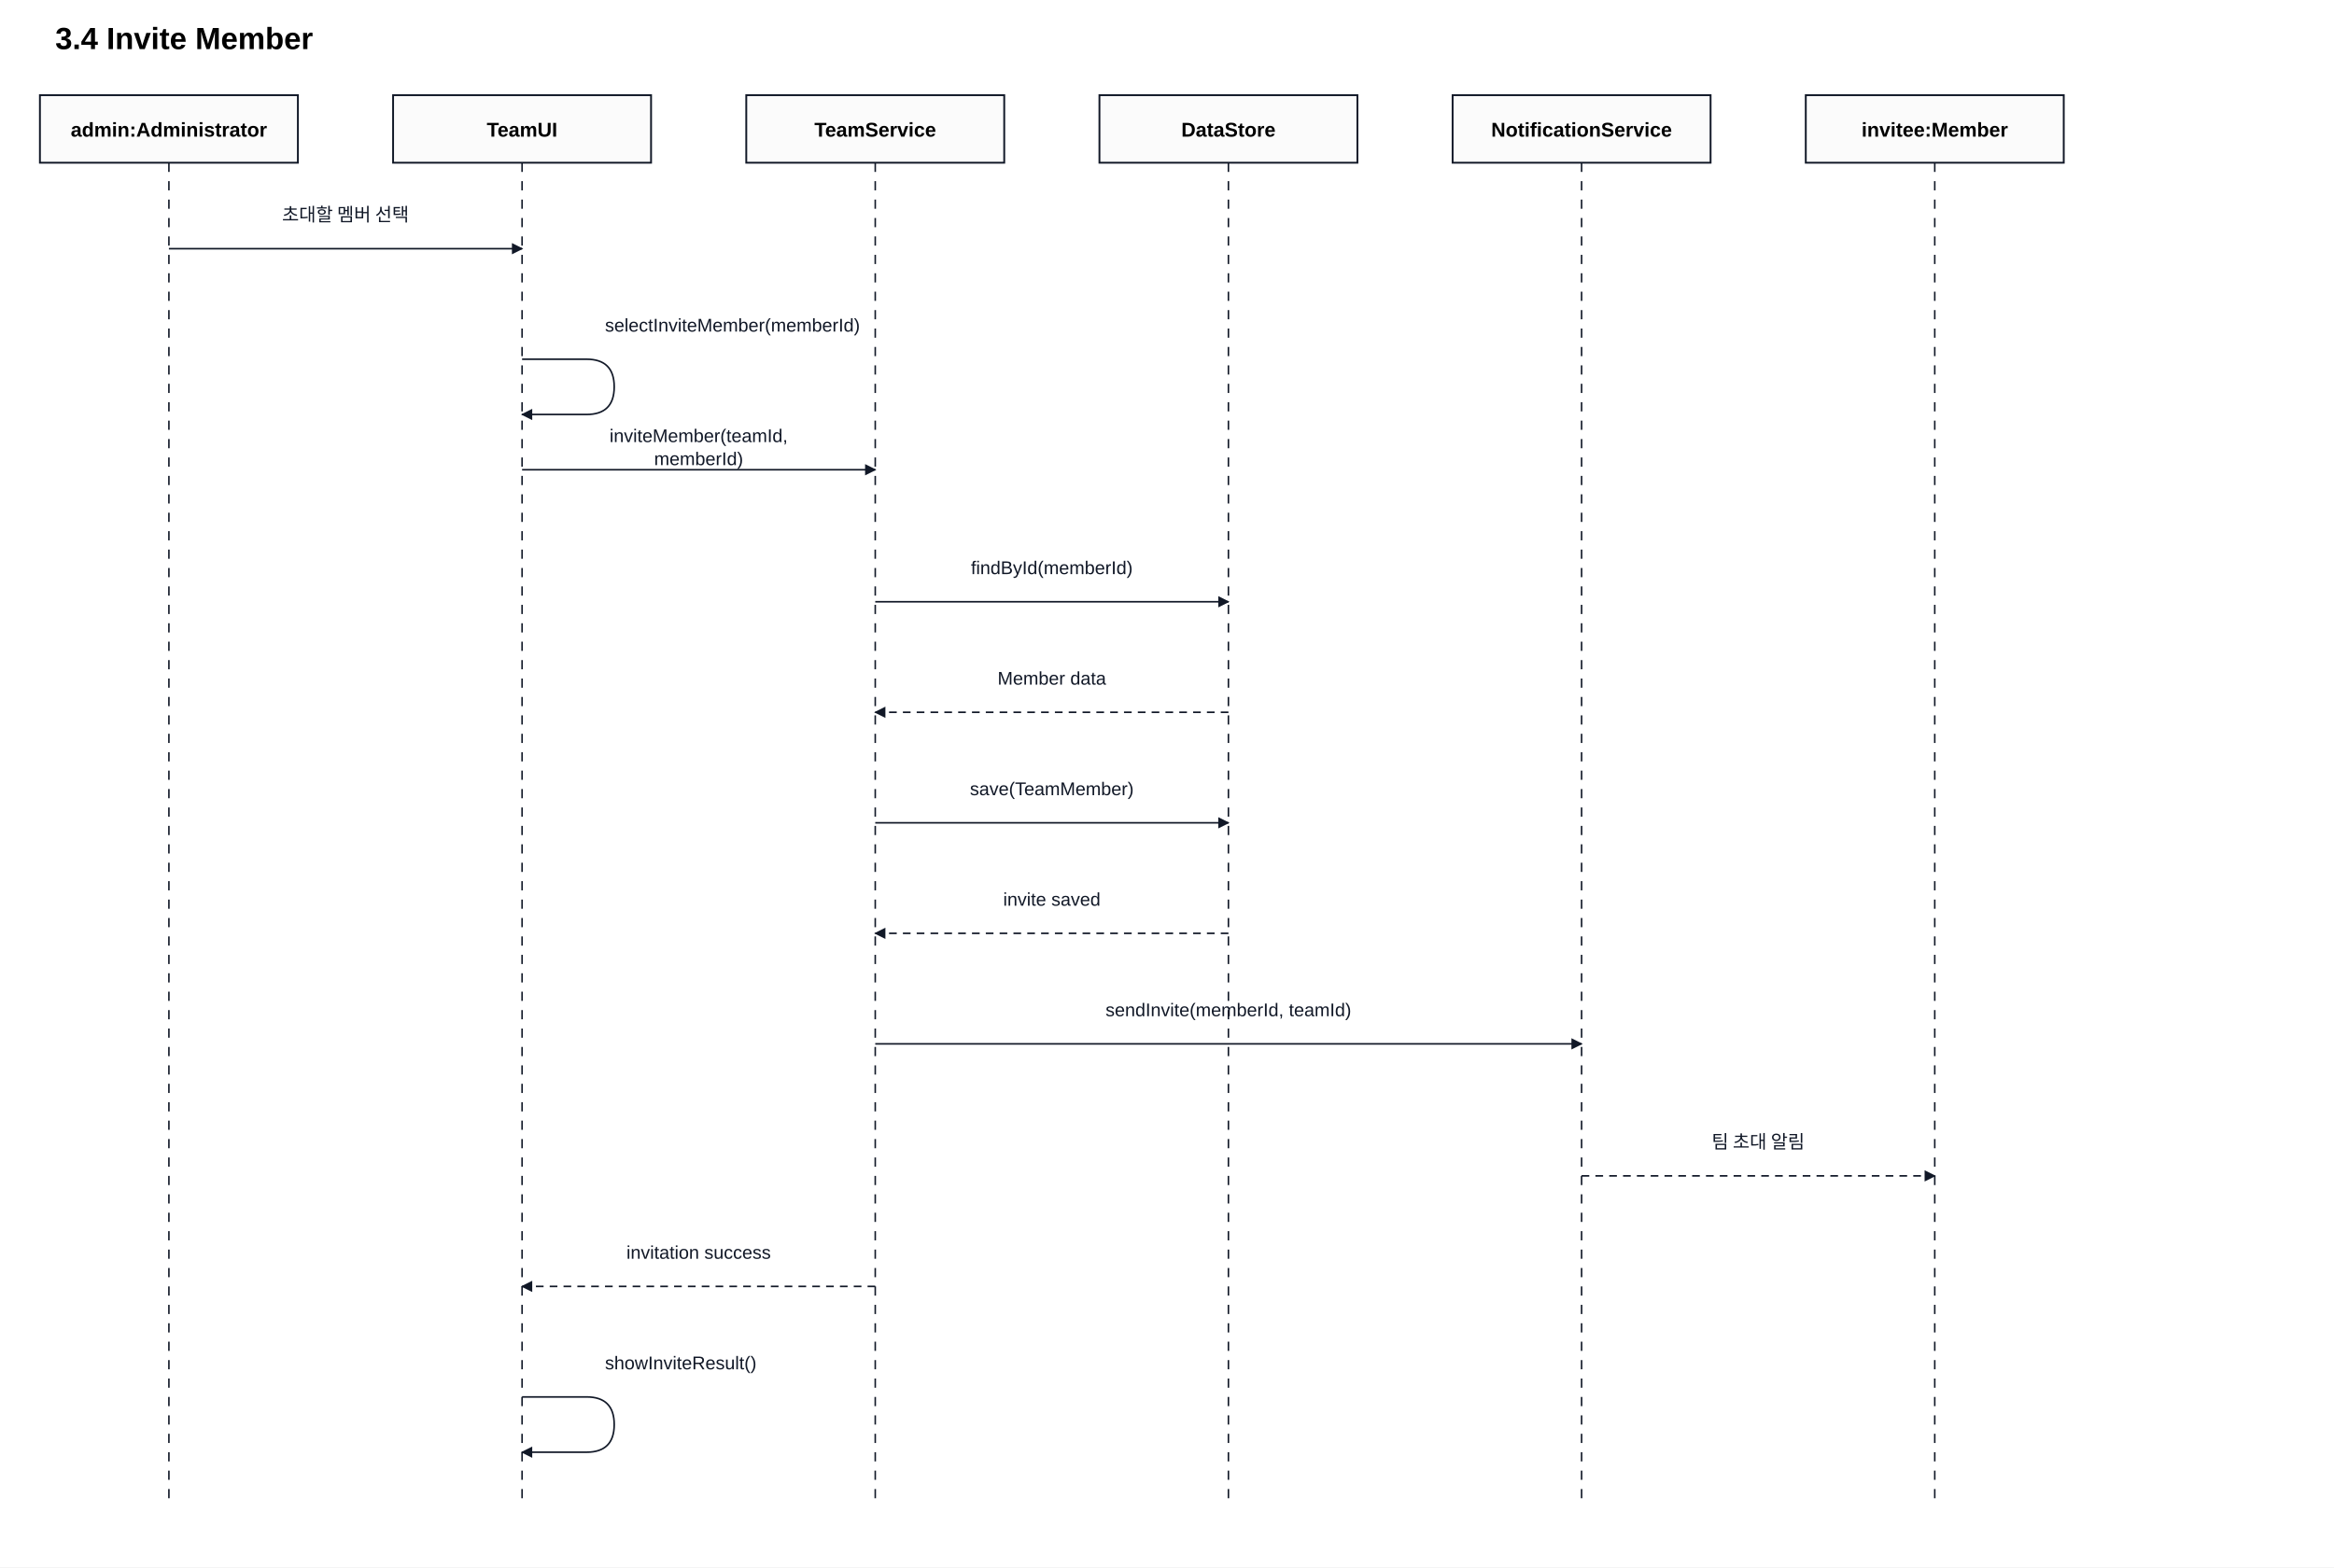
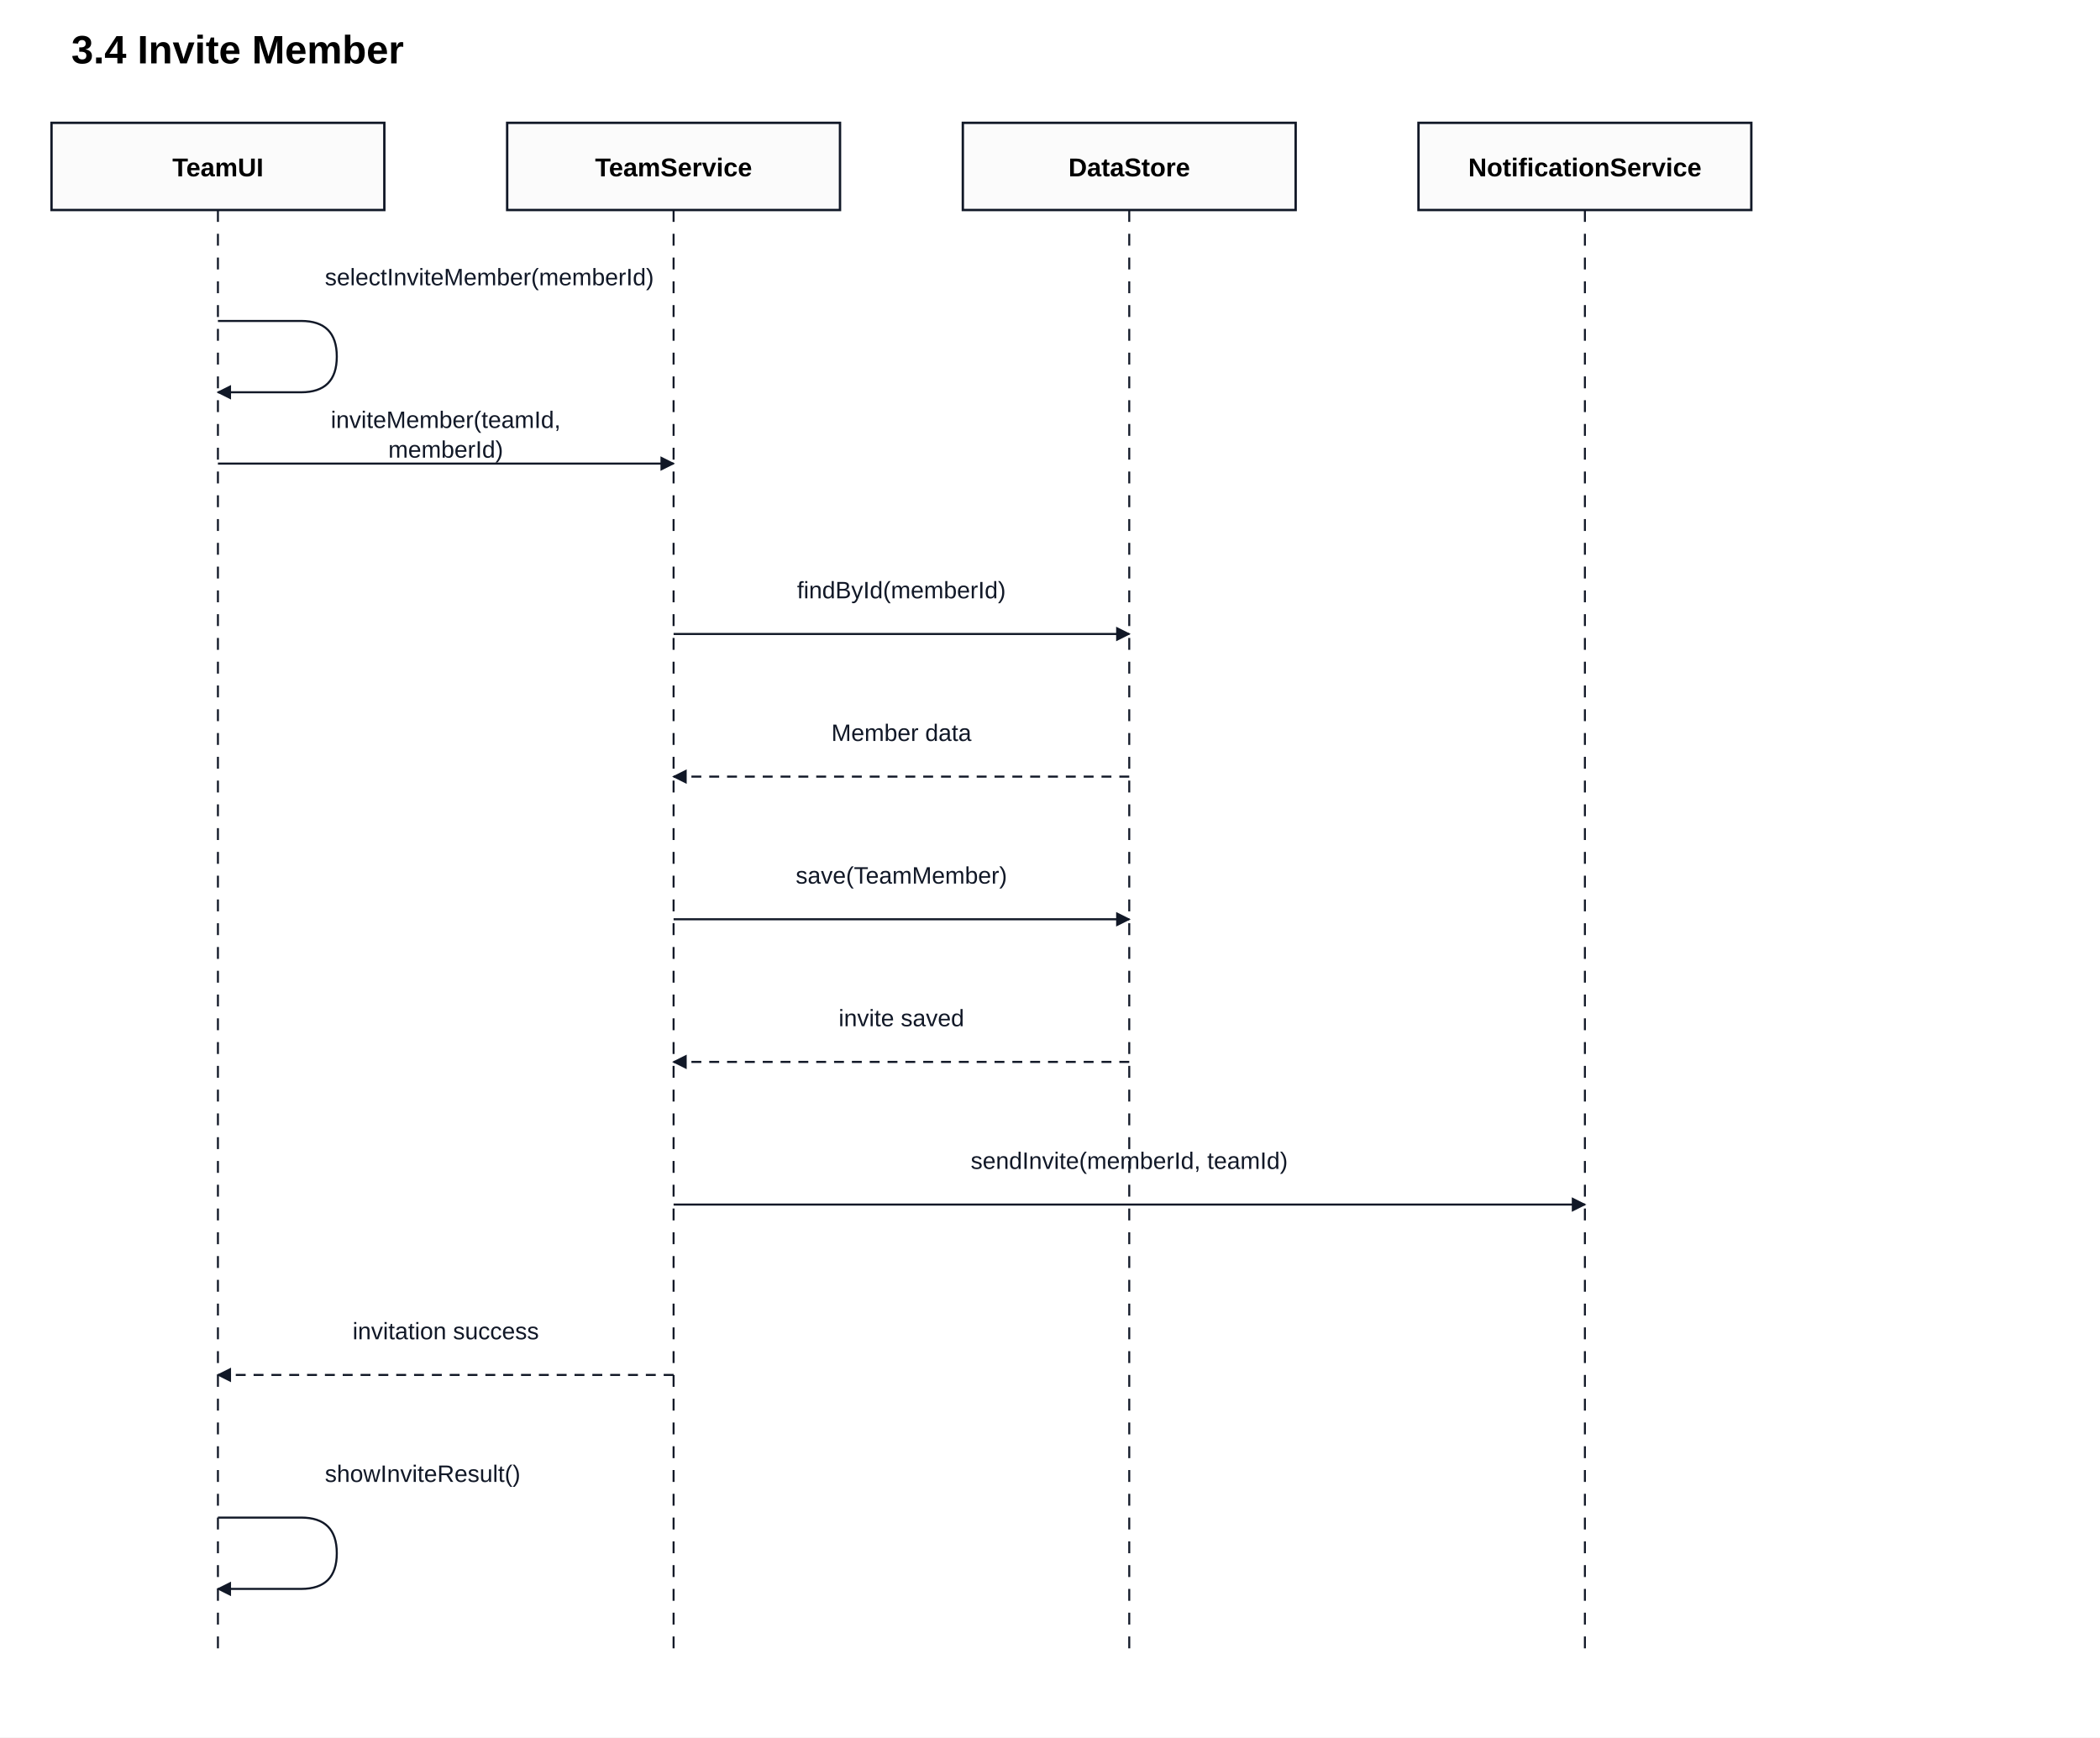
- <svg xmlns="http://www.w3.org/2000/svg" width="1520" height="1021" viewBox="0 0 1520 1021">
+ <svg xmlns="http://www.w3.org/2000/svg" width="1060" height="877" viewBox="0 0 1060 877">
  <defs>
    <marker id="arrow" viewBox="0 0 10 10" refX="9" refY="5" markerWidth="7" markerHeight="7" orient="auto">
      <path d="M0 0 L10 5 L0 10 z" fill="#111827" />
    </marker>
    <marker id="hollowArrow" viewBox="0 0 10 10" refX="9" refY="5" markerWidth="7" markerHeight="7" orient="auto">
      <path d="M0 0 L10 5 L0 10 z" fill="#fbfbfb" stroke="#111827" />
    </marker>
    <marker id="diamond" viewBox="0 0 16 10" refX="1" refY="5" markerWidth="11" markerHeight="9" orient="auto">
      <path d="M1 5 L8 1 L15 5 L8 9 z" fill="#111827" stroke="#111827" />
    </marker>
  </defs>
  <rect width="100%" height="100%" fill="#ffffff" />
  <text x="36" y="32" font-family="Arial, sans-serif" font-size="20" font-weight="700">3.4 Invite Member</text>
  <rect x="26" y="62" width="168" height="44" fill="#fbfbfb" stroke="#111827" stroke-width="1.2" />
-   <text x="110" y="89" text-anchor="middle" font-family="Arial, sans-serif" font-size="13" font-weight="700">admin:Administrator</text>
-   <line x1="110" y1="106" x2="110" y2="981" stroke="#111827" stroke-width="1" stroke-dasharray="6 6" />
+   <text x="110" y="89" text-anchor="middle" font-family="Arial, sans-serif" font-size="13" font-weight="700">TeamUI</text>
+   <line x1="110" y1="106" x2="110" y2="837" stroke="#111827" stroke-width="1" stroke-dasharray="6 6" />
  <rect x="256" y="62" width="168" height="44" fill="#fbfbfb" stroke="#111827" stroke-width="1.2" />
-   <text x="340" y="89" text-anchor="middle" font-family="Arial, sans-serif" font-size="13" font-weight="700">TeamUI</text>
-   <line x1="340" y1="106" x2="340" y2="981" stroke="#111827" stroke-width="1" stroke-dasharray="6 6" />
+   <text x="340" y="89" text-anchor="middle" font-family="Arial, sans-serif" font-size="13" font-weight="700">TeamService</text>
+   <line x1="340" y1="106" x2="340" y2="837" stroke="#111827" stroke-width="1" stroke-dasharray="6 6" />
  <rect x="486" y="62" width="168" height="44" fill="#fbfbfb" stroke="#111827" stroke-width="1.2" />
-   <text x="570" y="89" text-anchor="middle" font-family="Arial, sans-serif" font-size="13" font-weight="700">TeamService</text>
-   <line x1="570" y1="106" x2="570" y2="981" stroke="#111827" stroke-width="1" stroke-dasharray="6 6" />
+   <text x="570" y="89" text-anchor="middle" font-family="Arial, sans-serif" font-size="13" font-weight="700">DataStore</text>
+   <line x1="570" y1="106" x2="570" y2="837" stroke="#111827" stroke-width="1" stroke-dasharray="6 6" />
  <rect x="716" y="62" width="168" height="44" fill="#fbfbfb" stroke="#111827" stroke-width="1.2" />
-   <text x="800" y="89" text-anchor="middle" font-family="Arial, sans-serif" font-size="13" font-weight="700">DataStore</text>
-   <line x1="800" y1="106" x2="800" y2="981" stroke="#111827" stroke-width="1" stroke-dasharray="6 6" />
-   <rect x="946" y="62" width="168" height="44" fill="#fbfbfb" stroke="#111827" stroke-width="1.2" />
-   <text x="1030" y="89" text-anchor="middle" font-family="Arial, sans-serif" font-size="13" font-weight="700">NotificationService</text>
-   <line x1="1030" y1="106" x2="1030" y2="981" stroke="#111827" stroke-width="1" stroke-dasharray="6 6" />
-   <rect x="1176" y="62" width="168" height="44" fill="#fbfbfb" stroke="#111827" stroke-width="1.2" />
-   <text x="1260" y="89" text-anchor="middle" font-family="Arial, sans-serif" font-size="13" font-weight="700">invitee:Member</text>
-   <line x1="1260" y1="106" x2="1260" y2="981" stroke="#111827" stroke-width="1" stroke-dasharray="6 6" />
-   <line x1="110" y1="162" x2="340" y2="162" stroke="#111827" stroke-width="1.05" marker-end="url(#arrow)" />
-   <text x="225" y="144" text-anchor="middle" font-family="Arial, sans-serif" font-size="12" font-weight="400" fill="#111827">초대할 멤버 선택</text>
-   <path d="M340 234 h42 q18 0 18 18 q0 18 -18 18 h-42" fill="none" stroke="#111827" stroke-width="1.05" marker-end="url(#arrow)" />
-   <text x="394" y="216" text-anchor="start" font-family="Arial, sans-serif" font-size="12" font-weight="400" fill="#111827">selectInviteMember(memberId)</text>
-   <line x1="340" y1="306" x2="570" y2="306" stroke="#111827" stroke-width="1.05" marker-end="url(#arrow)" />
-   <text x="455" y="288" text-anchor="middle" font-family="Arial, sans-serif" font-size="12" font-weight="400" fill="#111827">inviteMember(teamId,</text>
-   <text x="455" y="303" text-anchor="middle" font-family="Arial, sans-serif" font-size="12" font-weight="400" fill="#111827">memberId)</text>
-   <line x1="570" y1="392" x2="800" y2="392" stroke="#111827" stroke-width="1.05" marker-end="url(#arrow)" />
-   <text x="685" y="374" text-anchor="middle" font-family="Arial, sans-serif" font-size="12" font-weight="400" fill="#111827">findById(memberId)</text>
-   <line x1="800" y1="464" x2="570" y2="464" stroke="#111827" stroke-width="1.05" marker-end="url(#arrow)" stroke-dasharray="5 4" />
-   <text x="685" y="446" text-anchor="middle" font-family="Arial, sans-serif" font-size="12" font-weight="400" fill="#111827">Member data</text>
-   <line x1="570" y1="536" x2="800" y2="536" stroke="#111827" stroke-width="1.05" marker-end="url(#arrow)" />
-   <text x="685" y="518" text-anchor="middle" font-family="Arial, sans-serif" font-size="12" font-weight="400" fill="#111827">save(TeamMember)</text>
-   <line x1="800" y1="608" x2="570" y2="608" stroke="#111827" stroke-width="1.05" marker-end="url(#arrow)" stroke-dasharray="5 4" />
-   <text x="685" y="590" text-anchor="middle" font-family="Arial, sans-serif" font-size="12" font-weight="400" fill="#111827">invite saved</text>
-   <line x1="570" y1="680" x2="1030" y2="680" stroke="#111827" stroke-width="1.05" marker-end="url(#arrow)" />
-   <text x="800" y="662" text-anchor="middle" font-family="Arial, sans-serif" font-size="12" font-weight="400" fill="#111827">sendInvite(memberId, teamId)</text>
-   <line x1="1030" y1="766" x2="1260" y2="766" stroke="#111827" stroke-width="1.05" marker-end="url(#arrow)" stroke-dasharray="5 4" />
-   <text x="1145" y="748" text-anchor="middle" font-family="Arial, sans-serif" font-size="12" font-weight="400" fill="#111827">팀 초대 알림</text>
-   <line x1="570" y1="838" x2="340" y2="838" stroke="#111827" stroke-width="1.05" marker-end="url(#arrow)" stroke-dasharray="5 4" />
-   <text x="455" y="820" text-anchor="middle" font-family="Arial, sans-serif" font-size="12" font-weight="400" fill="#111827">invitation success</text>
-   <path d="M340 910 h42 q18 0 18 18 q0 18 -18 18 h-42" fill="none" stroke="#111827" stroke-width="1.05" marker-end="url(#arrow)" />
-   <text x="394" y="892" text-anchor="start" font-family="Arial, sans-serif" font-size="12" font-weight="400" fill="#111827">showInviteResult()</text>
+   <text x="800" y="89" text-anchor="middle" font-family="Arial, sans-serif" font-size="13" font-weight="700">NotificationService</text>
+   <line x1="800" y1="106" x2="800" y2="837" stroke="#111827" stroke-width="1" stroke-dasharray="6 6" />
+   <path d="M110 162 h42 q18 0 18 18 q0 18 -18 18 h-42" fill="none" stroke="#111827" stroke-width="1.05" marker-end="url(#arrow)" />
+   <text x="164" y="144" text-anchor="start" font-family="Arial, sans-serif" font-size="12" font-weight="400" fill="#111827">selectInviteMember(memberId)</text>
+   <line x1="110" y1="234" x2="340" y2="234" stroke="#111827" stroke-width="1.05" marker-end="url(#arrow)" />
+   <text x="225" y="216" text-anchor="middle" font-family="Arial, sans-serif" font-size="12" font-weight="400" fill="#111827">inviteMember(teamId,</text>
+   <text x="225" y="231" text-anchor="middle" font-family="Arial, sans-serif" font-size="12" font-weight="400" fill="#111827">memberId)</text>
+   <line x1="340" y1="320" x2="570" y2="320" stroke="#111827" stroke-width="1.05" marker-end="url(#arrow)" />
+   <text x="455" y="302" text-anchor="middle" font-family="Arial, sans-serif" font-size="12" font-weight="400" fill="#111827">findById(memberId)</text>
+   <line x1="570" y1="392" x2="340" y2="392" stroke="#111827" stroke-width="1.05" marker-end="url(#arrow)" stroke-dasharray="5 4" />
+   <text x="455" y="374" text-anchor="middle" font-family="Arial, sans-serif" font-size="12" font-weight="400" fill="#111827">Member data</text>
+   <line x1="340" y1="464" x2="570" y2="464" stroke="#111827" stroke-width="1.05" marker-end="url(#arrow)" />
+   <text x="455" y="446" text-anchor="middle" font-family="Arial, sans-serif" font-size="12" font-weight="400" fill="#111827">save(TeamMember)</text>
+   <line x1="570" y1="536" x2="340" y2="536" stroke="#111827" stroke-width="1.05" marker-end="url(#arrow)" stroke-dasharray="5 4" />
+   <text x="455" y="518" text-anchor="middle" font-family="Arial, sans-serif" font-size="12" font-weight="400" fill="#111827">invite saved</text>
+   <line x1="340" y1="608" x2="800" y2="608" stroke="#111827" stroke-width="1.05" marker-end="url(#arrow)" />
+   <text x="570" y="590" text-anchor="middle" font-family="Arial, sans-serif" font-size="12" font-weight="400" fill="#111827">sendInvite(memberId, teamId)</text>
+   <line x1="340" y1="694" x2="110" y2="694" stroke="#111827" stroke-width="1.05" marker-end="url(#arrow)" stroke-dasharray="5 4" />
+   <text x="225" y="676" text-anchor="middle" font-family="Arial, sans-serif" font-size="12" font-weight="400" fill="#111827">invitation success</text>
+   <path d="M110 766 h42 q18 0 18 18 q0 18 -18 18 h-42" fill="none" stroke="#111827" stroke-width="1.05" marker-end="url(#arrow)" />
+   <text x="164" y="748" text-anchor="start" font-family="Arial, sans-serif" font-size="12" font-weight="400" fill="#111827">showInviteResult()</text>
</svg>
